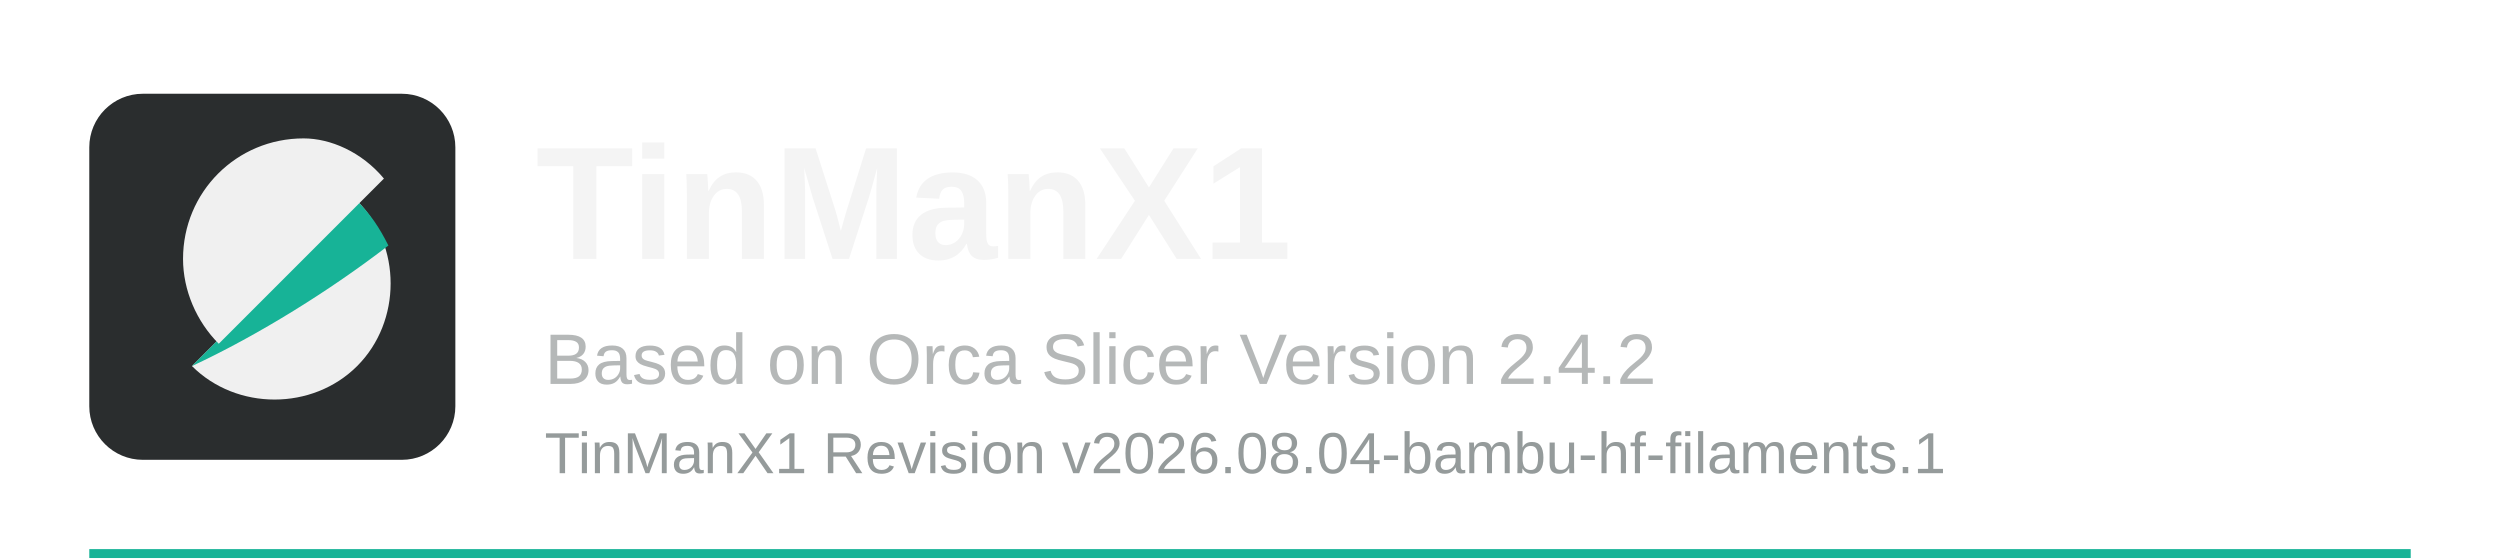
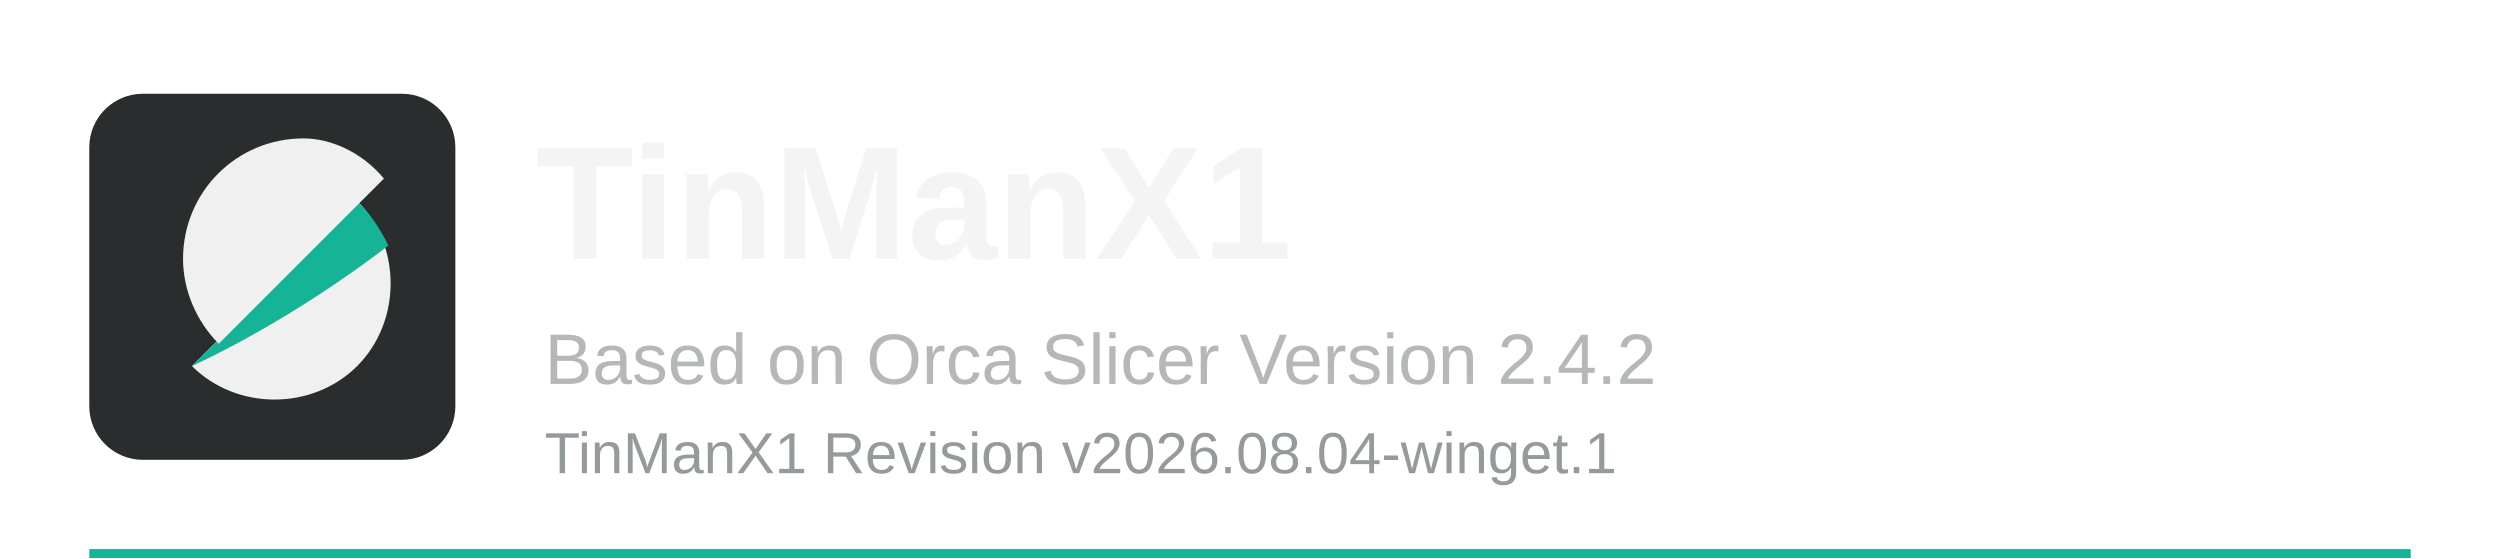
<svg xmlns="http://www.w3.org/2000/svg" width="560" height="125" viewBox="0 0 560 125">
  <rect x="20" y="123" width="520" height="2" fill="#17b397" />
  <rect x="20" y="21" width="82" height="82" rx="12" fill="#2a2d2e" />
  <path d="M43 82c10 10 27 10 37 0s10-27 0-37L43 82z" fill="#f0f0f0" />
  <path d="M80 45L43 82c15-7 31-17 44-27-2-4-4-7-7-10z" fill="#17b397" />
  <path d="M68 31c-15 0-27 12-27 27 0 7 3 14 8 19l37-37c-5-6-12-9-18-9z" fill="#f0f0f0" />
  <text x="120" y="58" font-family="Arial, Helvetica, sans-serif" font-size="36" font-weight="700" fill="#f4f4f4">TinManX1</text>
  <text x="122" y="86" font-family="Arial, Helvetica, sans-serif" font-size="16" fill="#b5b8b8">Based on Orca Slicer Version 2.4.2</text>
-   <text x="122" y="106" font-family="Arial, Helvetica, sans-serif" font-size="13" fill="#959b9b">TinManX1 Revision v2026.08.04-bambu-hf-filaments.1</text>
+   <text x="122" y="106" font-family="Arial, Helvetica, sans-serif" font-size="13" fill="#959b9b">TinManX1 Revision v2026.08.04-winget.1</text>
</svg>
